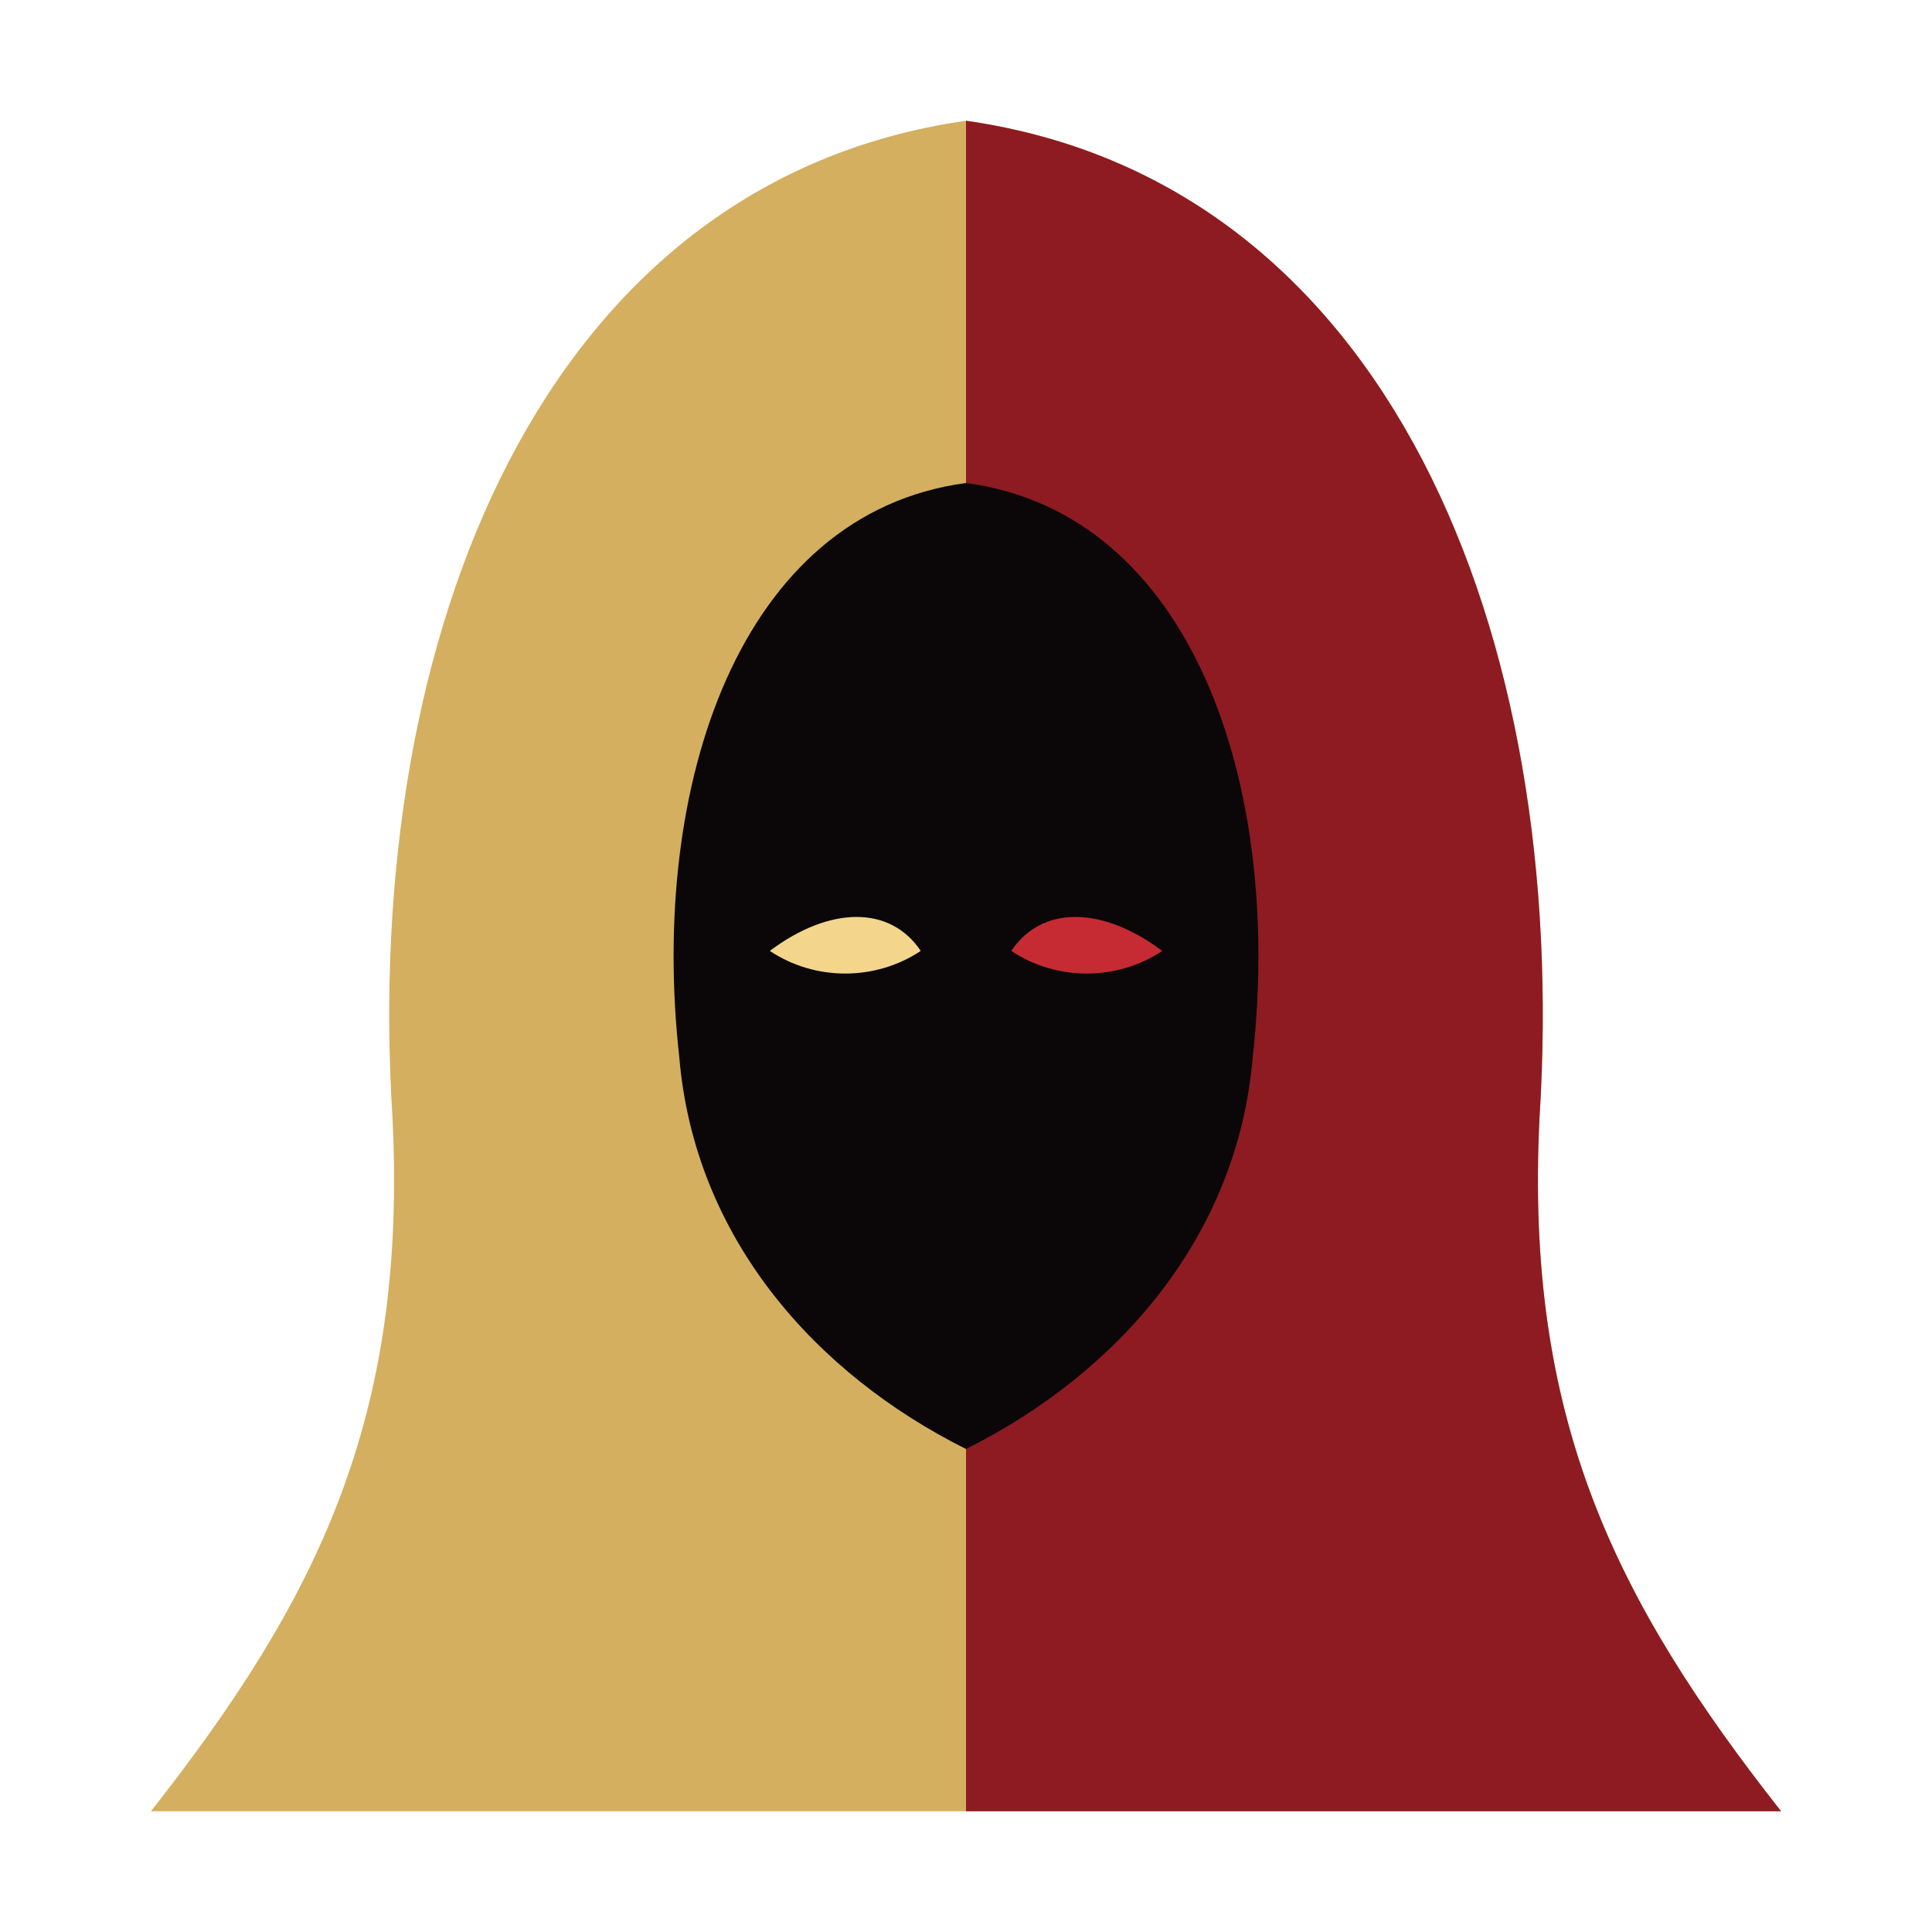
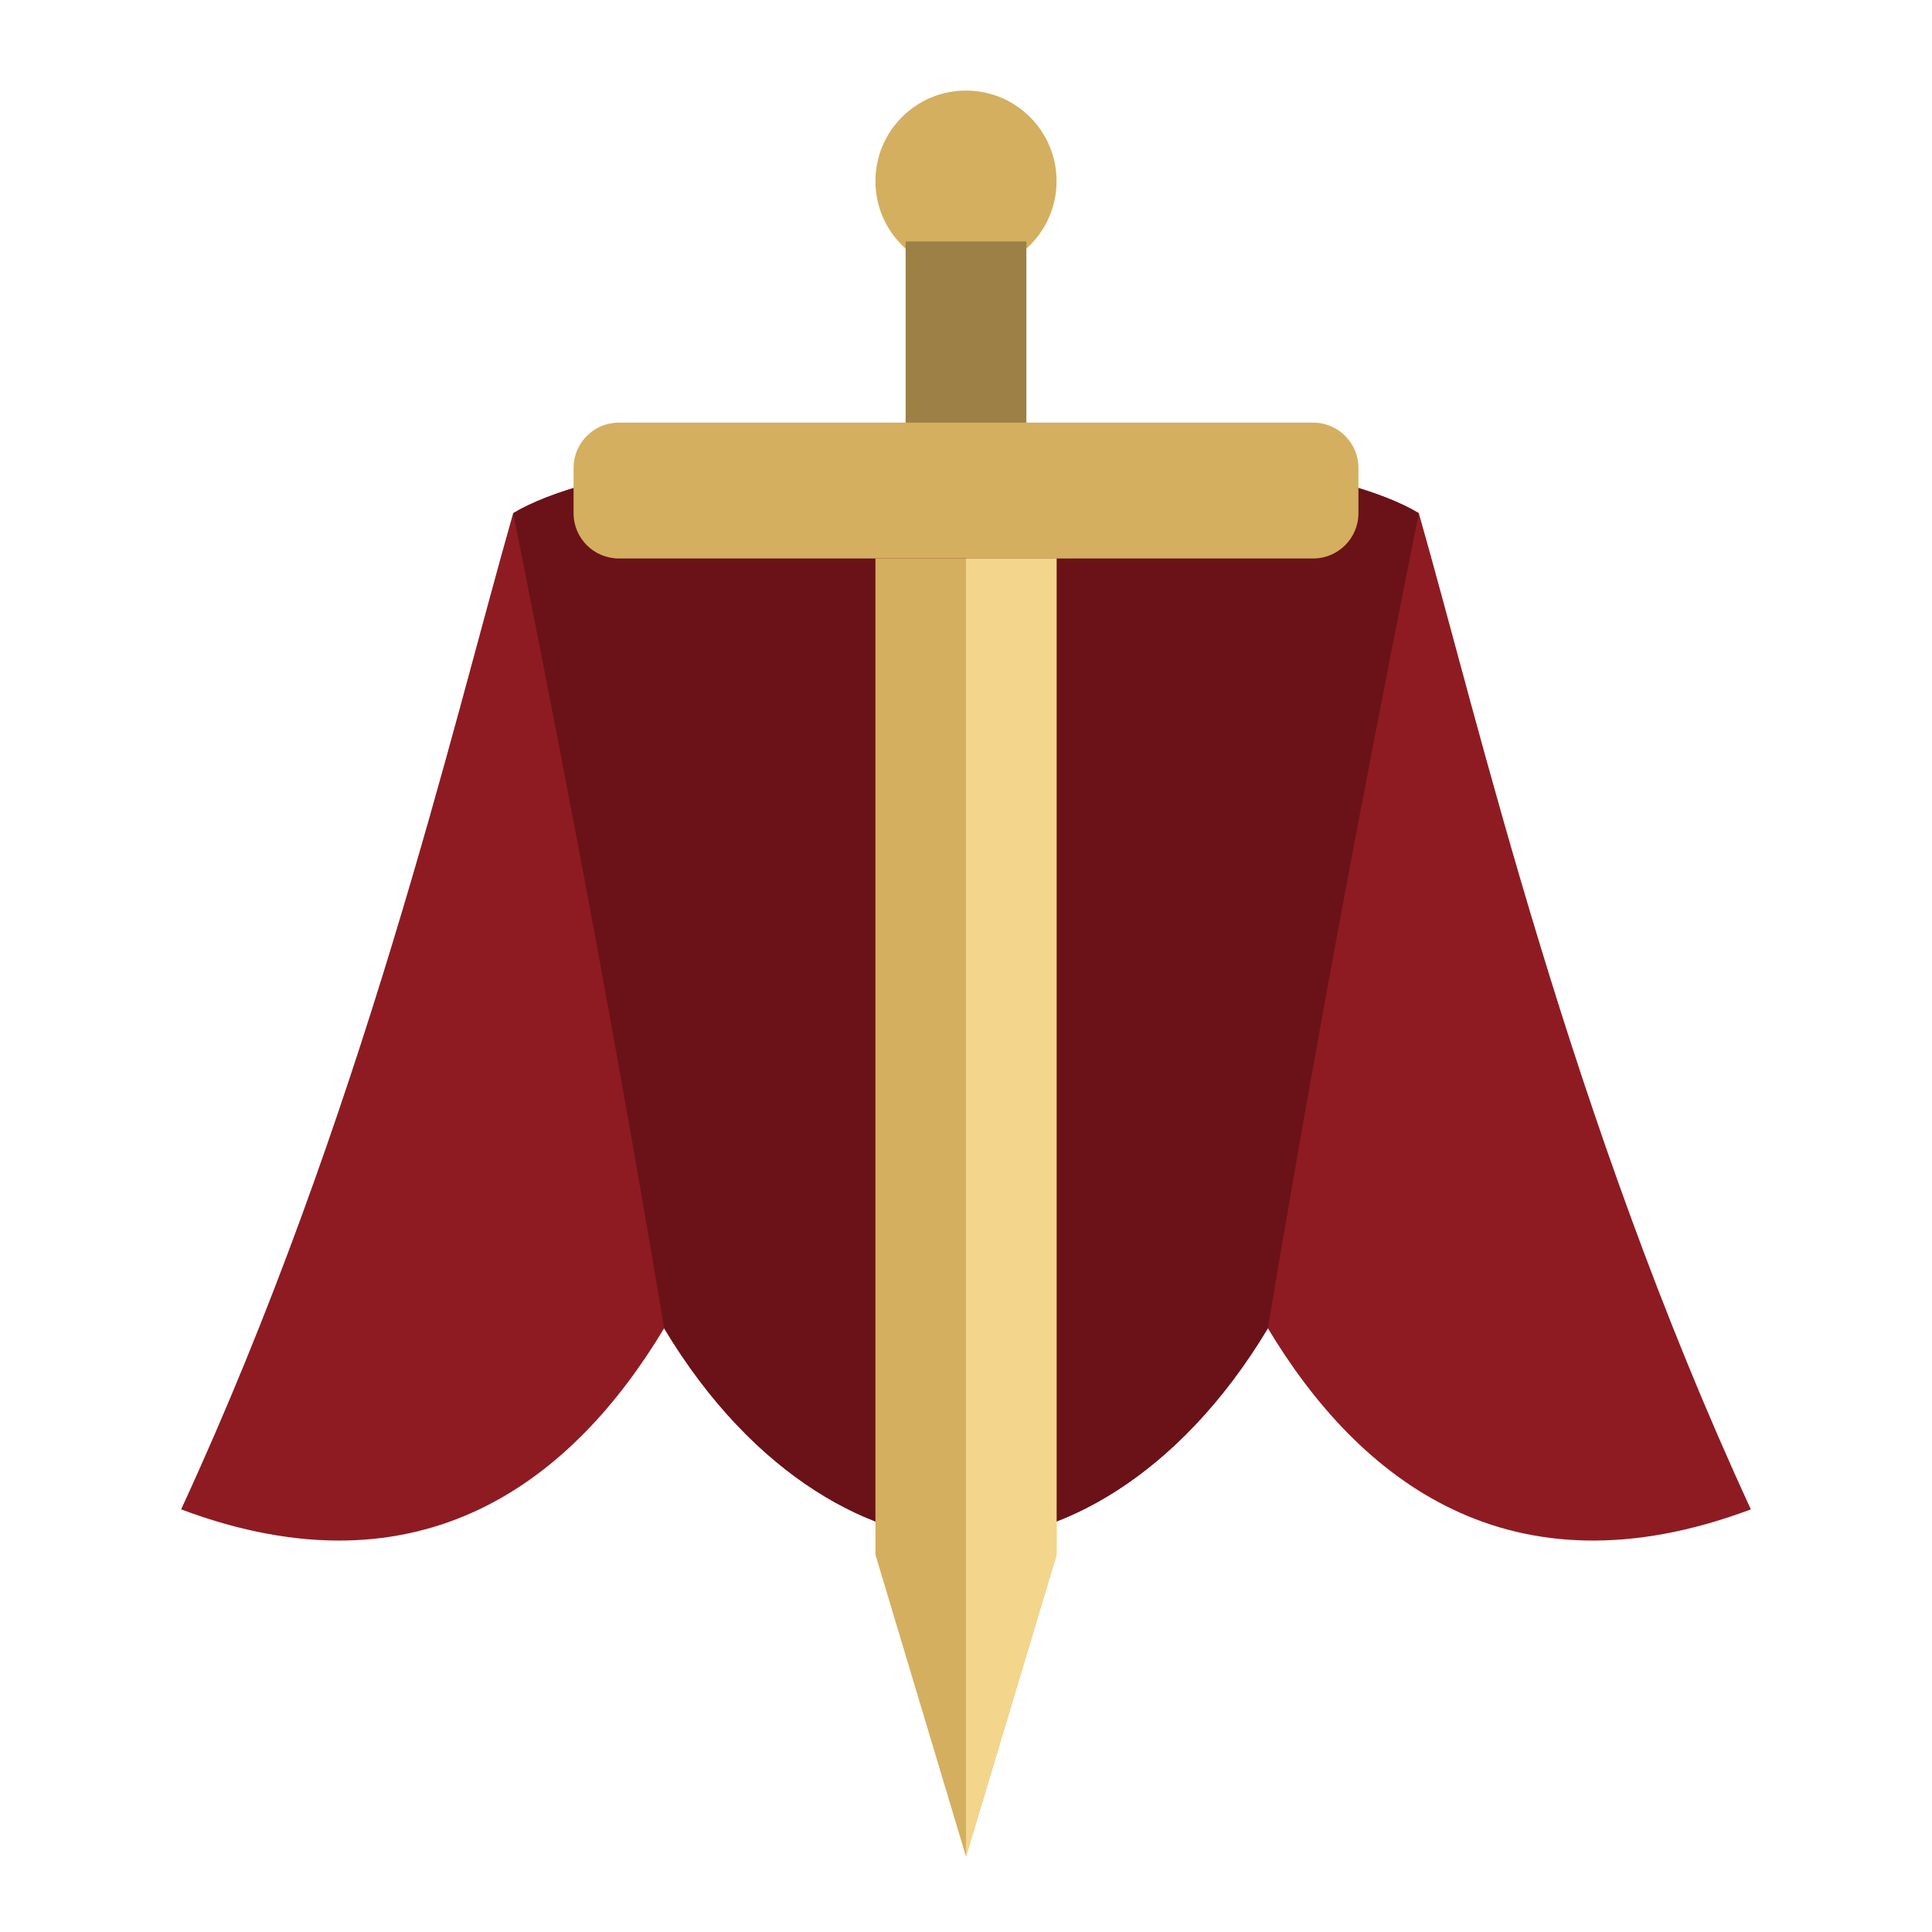
<svg xmlns="http://www.w3.org/2000/svg" viewBox="0 0 128 128">
-   <path d="M64 8C36 12 24 42 26 74c1 20-5 32-16 46h108c-11-14-17-26-16-46C104 42 92 12 64 8Z" fill="#d4af5f" />
-   <path d="M64 8c28 4 40 34 38 66-1 20 5 32 16 46H64Z" fill="#8e1b22" />
-   <path d="M64 32c-15 2-21 20-19 38 1 12 9 21 19 26 10-5 18-14 19-26 2-18-4-36-19-38Z" fill="#0b0708" />
-   <path d="M51 63c4-3 8-3 10 0-3 2-7 2-10 0Z" fill="#f3d58c" />
-   <path d="M67 63c2-3 6-3 10 0-3 2-7 2-10 0Z" fill="#c62a33" />
+   <path d="M34 34c10-6 50-6 60 0 4 14 10 40 22 66-16 6-26-2-32-12-6 10-14 14-20 14s-14-4-20-14c-6 10-16 18-32 12 12-26 18-52 22-66Z" fill="#8e1b22" />
+   <path d="M34 34c10-6 50-6 60 0-2 10-6 30-10 54-6 10-14 14-20 14s-14-4-20-14c-4-24-8-44-10-54Z" fill="#6a1218" />
+   <circle cx="64" cy="12" r="6" fill="#d4af5f" />
+   <rect x="60" y="16" width="8" height="16" fill="#9c8045" />
+   <rect x="38" y="28" width="52" height="9" rx="3" fill="#d4af5f" />
+   <path d="M58 37h12v66l-6 20-6-20Z" fill="#d4af5f" />
+   <path d="M64 37h6v66l-6 20Z" fill="#f3d58c" />
</svg>
